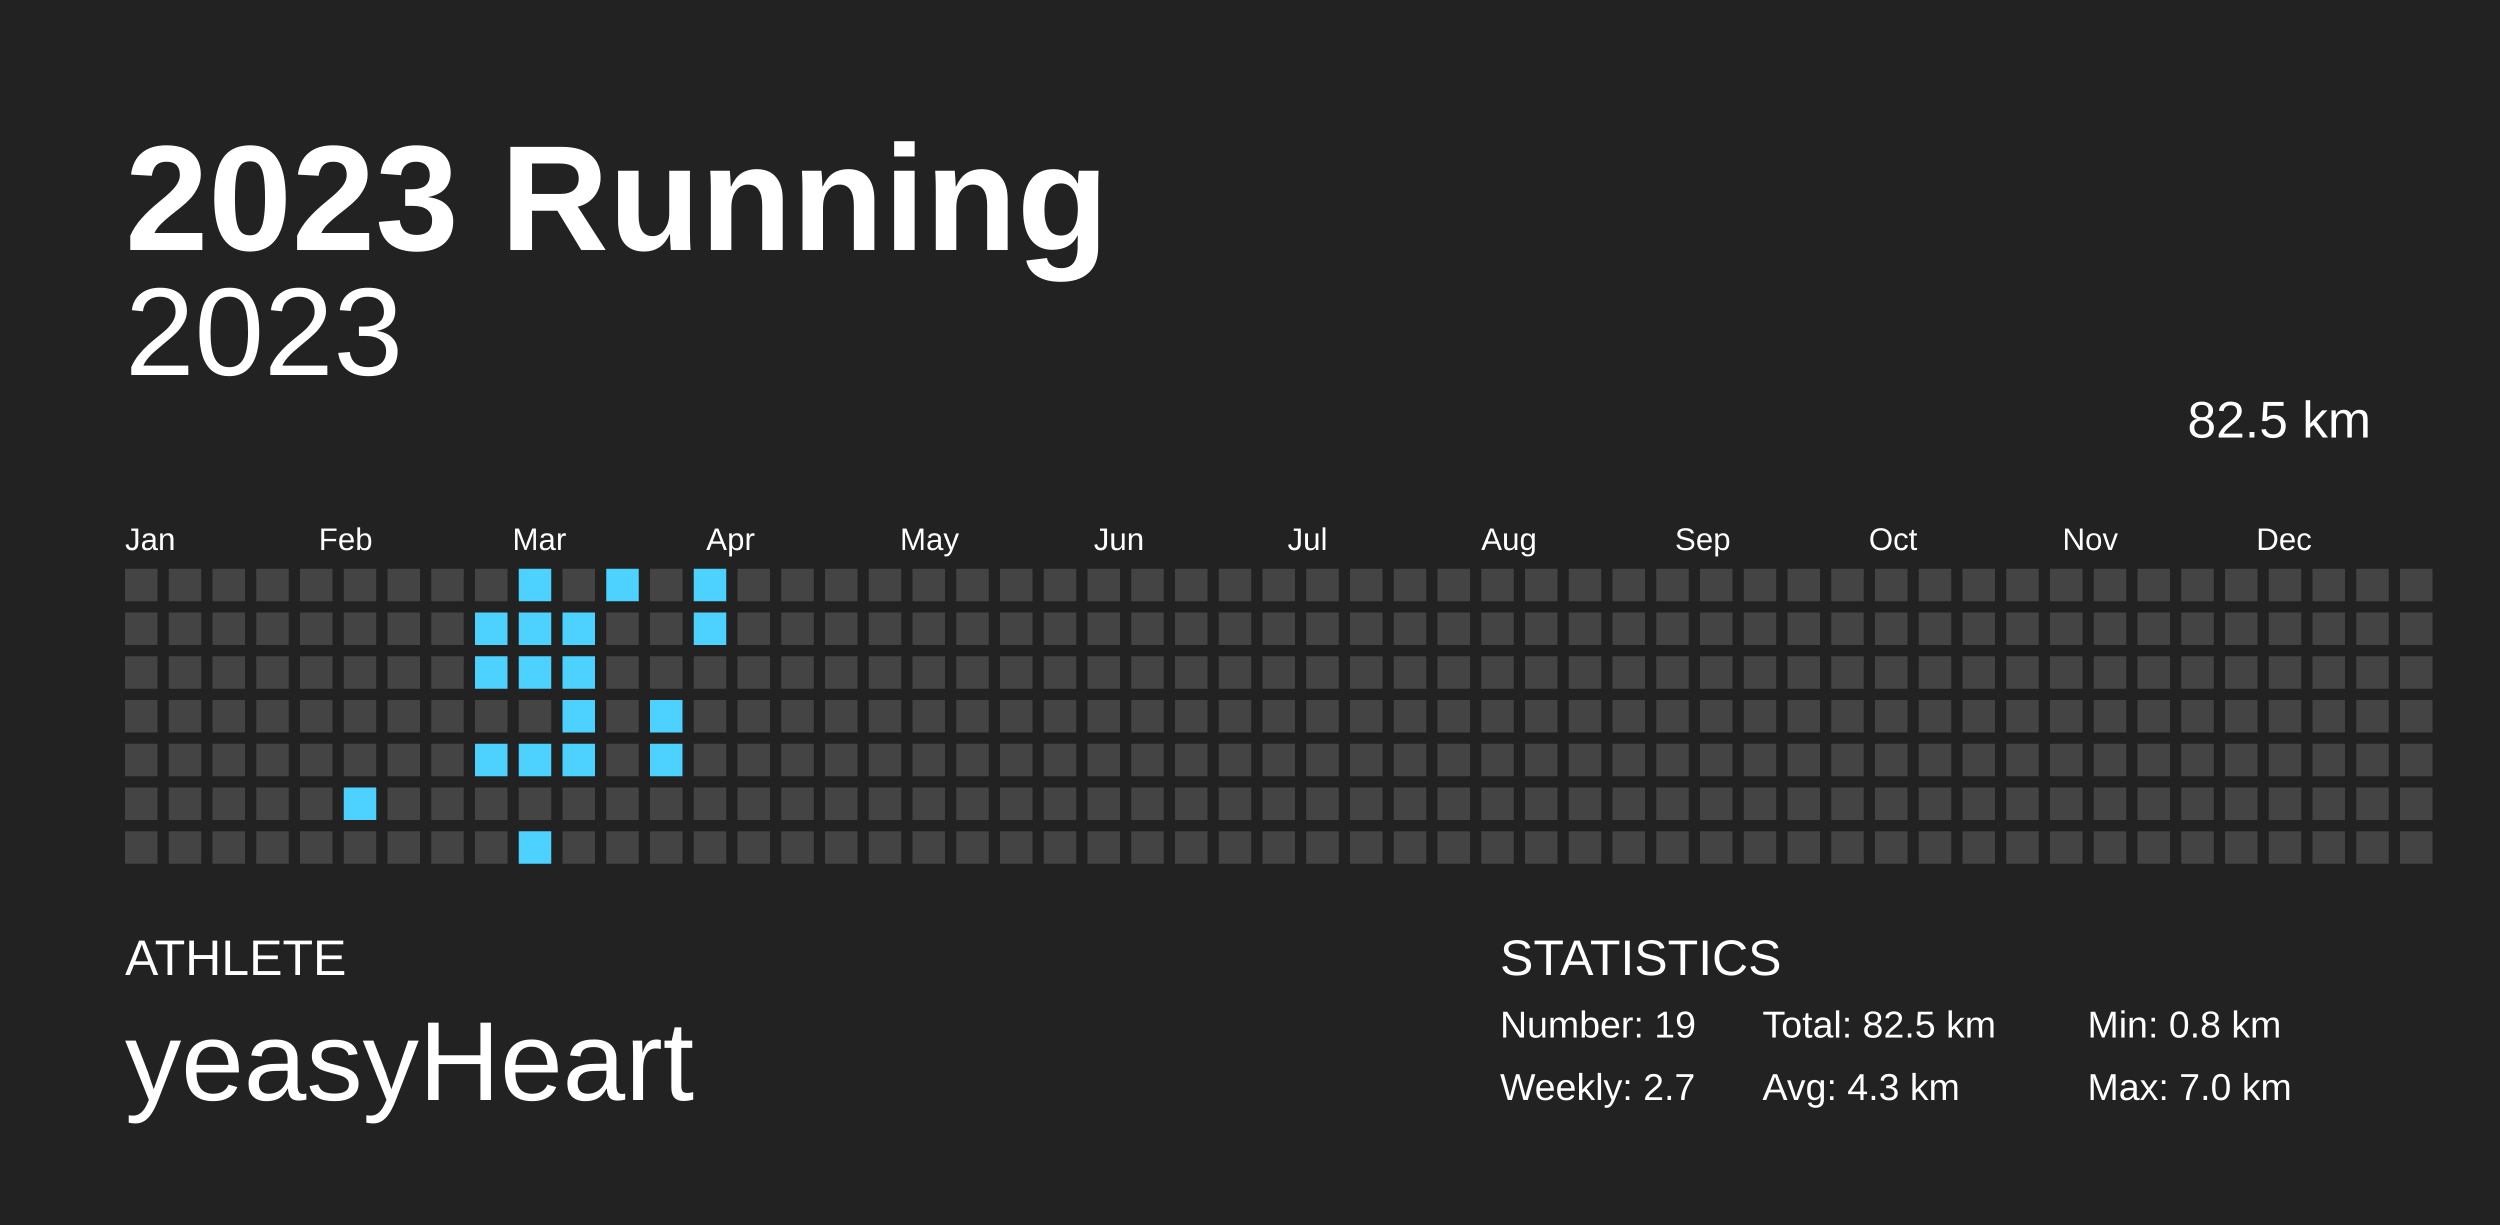
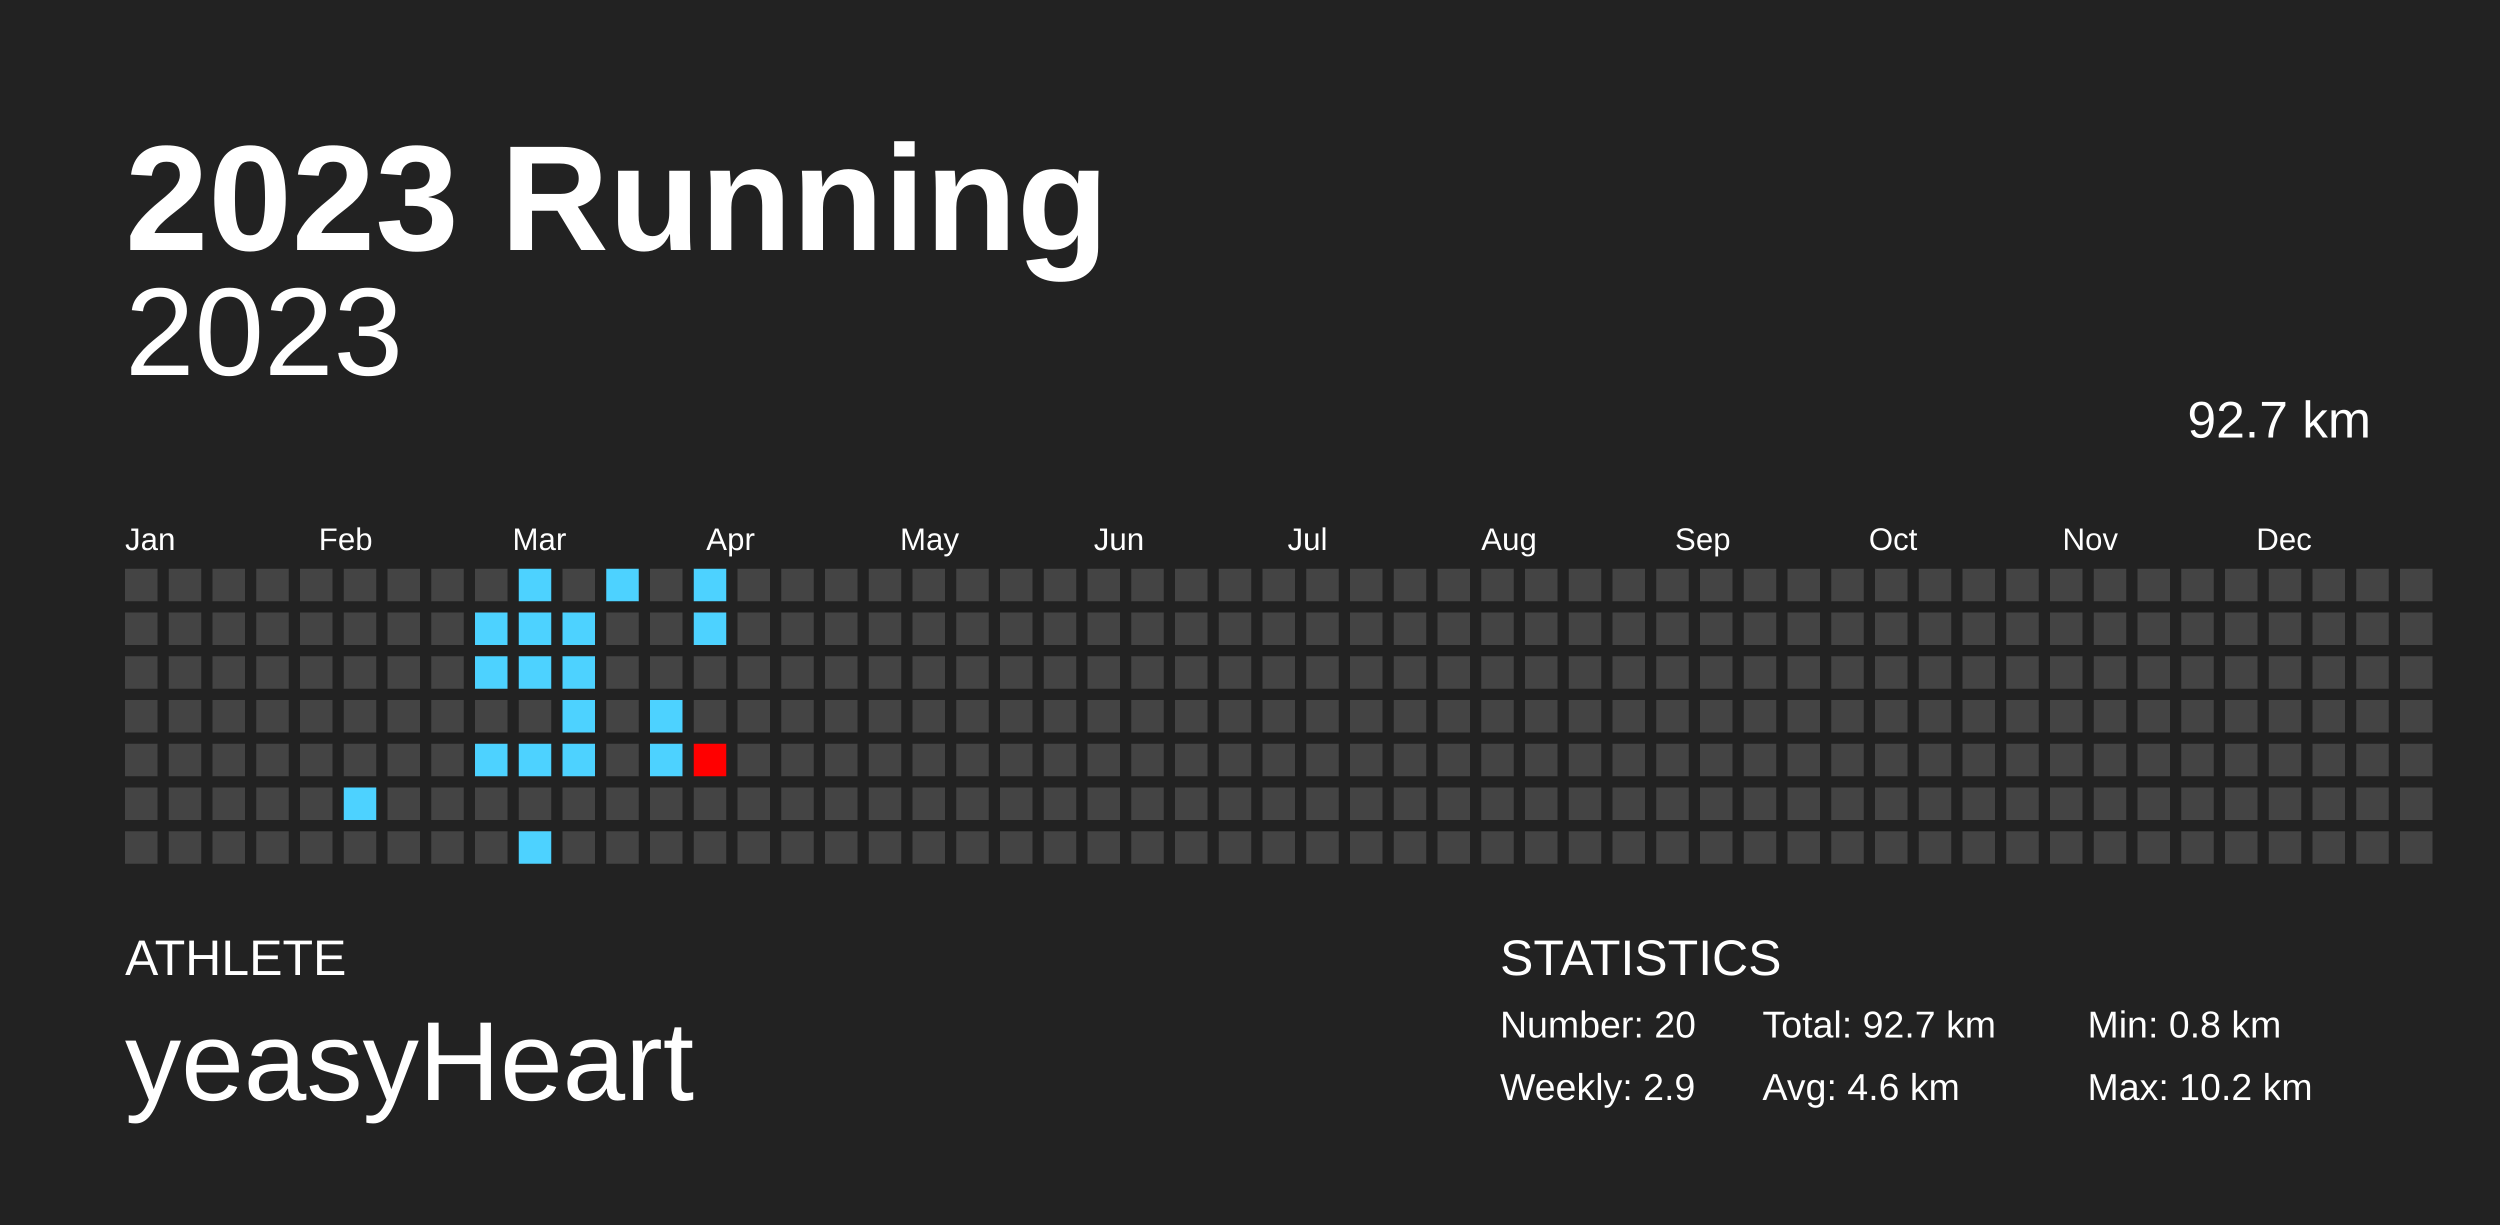
<svg xmlns="http://www.w3.org/2000/svg" baseProfile="full" height="98mm" version="1.1" viewBox="0,0,200,98" width="200mm">
  <defs />
  <rect fill="#222222" height="98" width="200" x="0" y="0" />
  <text fill="#FFFFFF" style="font-size:12px; font-family:Arial; font-weight:bold;" x="10" y="20">2023 Running</text>
  <text fill="#FFFFFF" style="font-size:4px; font-family:Arial" x="10" y="78">ATHLETE</text>
  <text fill="#FFFFFF" style="font-size:9px; font-family:Arial" x="10" y="88">yeasyHeart</text>
  <text fill="#FFFFFF" style="font-size:4px; font-family:Arial" x="120" y="78">STATISTICS</text>
-   <text fill="#FFFFFF" style="font-size:3px; font-family:Arial" x="120" y="83">Number: 19</text>
-   <text fill="#FFFFFF" style="font-size:3px; font-family:Arial" x="120" y="88">Weekly: 2.7</text>
-   <text fill="#FFFFFF" style="font-size:3px; font-family:Arial" x="141" y="83">Total: 82.5 km</text>
-   <text fill="#FFFFFF" style="font-size:3px; font-family:Arial" x="141" y="88">Avg: 4.3 km</text>
+   <text fill="#FFFFFF" style="font-size:3px; font-family:Arial" x="120" y="83">Number: 20</text>
+   <text fill="#FFFFFF" style="font-size:3px; font-family:Arial" x="120" y="88">Weekly: 2.9</text>
+   <text fill="#FFFFFF" style="font-size:3px; font-family:Arial" x="141" y="83">Total: 92.7 km</text>
+   <text fill="#FFFFFF" style="font-size:3px; font-family:Arial" x="141" y="88">Avg: 4.6 km</text>
  <text fill="#FFFFFF" style="font-size:3px; font-family:Arial" x="167" y="83">Min: 0.8 km</text>
-   <text fill="#FFFFFF" style="font-size:3px; font-family:Arial" x="167" y="88">Max: 7.0 km</text>
+   <text fill="#FFFFFF" style="font-size:3px; font-family:Arial" x="167" y="88">Max: 10.2 km</text>
  <text alignment-baseline="hanging" fill="#FFFFFF" style="font-size:10.0px; font-family:Arial;" x="10" y="30">2023</text>
-   <text alignment-baseline="hanging" fill="#FFFFFF" style="font-size:4.125px; font-family:Arial;" x="175" y="35">82.5 km</text>
+   <text alignment-baseline="hanging" fill="#FFFFFF" style="font-size:4.125px; font-family:Arial;" x="175" y="35">92.7 km</text>
  <text fill="#FFFFFF" style="font-size:2.5px; font-family:Arial" x="10.0" y="44">Jan</text>
  <text fill="#FFFFFF" style="font-size:2.5px; font-family:Arial" x="25.5" y="44">Feb</text>
  <text fill="#FFFFFF" style="font-size:2.5px; font-family:Arial" x="41.0" y="44">Mar</text>
  <text fill="#FFFFFF" style="font-size:2.5px; font-family:Arial" x="56.5" y="44">Apr</text>
  <text fill="#FFFFFF" style="font-size:2.5px; font-family:Arial" x="72.0" y="44">May</text>
  <text fill="#FFFFFF" style="font-size:2.5px; font-family:Arial" x="87.5" y="44">Jun</text>
  <text fill="#FFFFFF" style="font-size:2.5px; font-family:Arial" x="103.0" y="44">Jul</text>
  <text fill="#FFFFFF" style="font-size:2.5px; font-family:Arial" x="118.5" y="44">Aug</text>
  <text fill="#FFFFFF" style="font-size:2.5px; font-family:Arial" x="134.0" y="44">Sep</text>
  <text fill="#FFFFFF" style="font-size:2.5px; font-family:Arial" x="149.5" y="44">Oct</text>
  <text fill="#FFFFFF" style="font-size:2.5px; font-family:Arial" x="165.0" y="44">Nov</text>
  <text fill="#FFFFFF" style="font-size:2.5px; font-family:Arial" x="180.5" y="44">Dec</text>
  <rect fill="#444444" height="2.6" width="2.6" x="10.0" y="45.5" />
  <rect fill="#444444" height="2.6" width="2.6" x="10.0" y="49.0" />
  <rect fill="#444444" height="2.6" width="2.6" x="10.0" y="52.5" />
  <rect fill="#444444" height="2.6" width="2.6" x="10.0" y="56.0" />
  <rect fill="#444444" height="2.6" width="2.6" x="10.0" y="59.5" />
  <rect fill="#444444" height="2.6" width="2.6" x="10.0" y="63.0" />
  <rect fill="#444444" height="2.6" width="2.6" x="10.0" y="66.5" />
  <rect fill="#444444" height="2.6" width="2.6" x="13.5" y="45.5" />
  <rect fill="#444444" height="2.6" width="2.6" x="13.5" y="49.0" />
  <rect fill="#444444" height="2.6" width="2.6" x="13.5" y="52.5" />
  <rect fill="#444444" height="2.6" width="2.6" x="13.5" y="56.0" />
  <rect fill="#444444" height="2.6" width="2.6" x="13.5" y="59.5" />
  <rect fill="#444444" height="2.6" width="2.6" x="13.5" y="63.0" />
  <rect fill="#444444" height="2.6" width="2.6" x="13.5" y="66.5" />
  <rect fill="#444444" height="2.6" width="2.6" x="17.0" y="45.5" />
  <rect fill="#444444" height="2.6" width="2.6" x="17.0" y="49.0" />
  <rect fill="#444444" height="2.6" width="2.6" x="17.0" y="52.5" />
  <rect fill="#444444" height="2.6" width="2.6" x="17.0" y="56.0" />
  <rect fill="#444444" height="2.6" width="2.6" x="17.0" y="59.5" />
  <rect fill="#444444" height="2.6" width="2.6" x="17.0" y="63.0" />
  <rect fill="#444444" height="2.6" width="2.6" x="17.0" y="66.5" />
  <rect fill="#444444" height="2.6" width="2.6" x="20.5" y="45.5" />
  <rect fill="#444444" height="2.6" width="2.6" x="20.5" y="49.0" />
  <rect fill="#444444" height="2.6" width="2.6" x="20.5" y="52.5" />
  <rect fill="#444444" height="2.6" width="2.6" x="20.5" y="56.0" />
  <rect fill="#444444" height="2.6" width="2.6" x="20.5" y="59.5" />
  <rect fill="#444444" height="2.6" width="2.6" x="20.5" y="63.0" />
  <rect fill="#444444" height="2.6" width="2.6" x="20.5" y="66.5" />
  <rect fill="#444444" height="2.6" width="2.6" x="24.0" y="45.5" />
  <rect fill="#444444" height="2.6" width="2.6" x="24.0" y="49.0" />
  <rect fill="#444444" height="2.6" width="2.6" x="24.0" y="52.5" />
  <rect fill="#444444" height="2.6" width="2.6" x="24.0" y="56.0" />
  <rect fill="#444444" height="2.6" width="2.6" x="24.0" y="59.5" />
  <rect fill="#444444" height="2.6" width="2.6" x="24.0" y="63.0" />
  <rect fill="#444444" height="2.6" width="2.6" x="24.0" y="66.5" />
  <rect fill="#444444" height="2.6" width="2.6" x="27.5" y="45.5" />
  <rect fill="#444444" height="2.6" width="2.6" x="27.5" y="49.0" />
  <rect fill="#444444" height="2.6" width="2.6" x="27.5" y="52.5" />
  <rect fill="#444444" height="2.6" width="2.6" x="27.5" y="56.0" />
  <rect fill="#444444" height="2.6" width="2.6" x="27.5" y="59.5" />
  <rect fill="#4dd2ff" height="2.6" width="2.6" x="27.5" y="63.0" />
  <rect fill="#444444" height="2.6" width="2.6" x="27.5" y="66.5" />
  <rect fill="#444444" height="2.6" width="2.6" x="31.0" y="45.5" />
  <rect fill="#444444" height="2.6" width="2.6" x="31.0" y="49.0" />
  <rect fill="#444444" height="2.6" width="2.6" x="31.0" y="52.5" />
  <rect fill="#444444" height="2.6" width="2.6" x="31.0" y="56.0" />
  <rect fill="#444444" height="2.6" width="2.6" x="31.0" y="59.5" />
  <rect fill="#444444" height="2.6" width="2.6" x="31.0" y="63.0" />
  <rect fill="#444444" height="2.6" width="2.6" x="31.0" y="66.5" />
  <rect fill="#444444" height="2.6" width="2.6" x="34.5" y="45.5" />
  <rect fill="#444444" height="2.6" width="2.6" x="34.5" y="49.0" />
  <rect fill="#444444" height="2.6" width="2.6" x="34.5" y="52.5" />
  <rect fill="#444444" height="2.6" width="2.6" x="34.5" y="56.0" />
  <rect fill="#444444" height="2.6" width="2.6" x="34.5" y="59.5" />
  <rect fill="#444444" height="2.6" width="2.6" x="34.5" y="63.0" />
  <rect fill="#444444" height="2.6" width="2.6" x="34.5" y="66.5" />
  <rect fill="#444444" height="2.6" width="2.6" x="38.0" y="45.5" />
  <rect fill="#4dd2ff" height="2.6" width="2.6" x="38.0" y="49.0" />
  <rect fill="#4dd2ff" height="2.6" width="2.6" x="38.0" y="52.5" />
  <rect fill="#444444" height="2.6" width="2.6" x="38.0" y="56.0" />
  <rect fill="#4dd2ff" height="2.6" width="2.6" x="38.0" y="59.5" />
  <rect fill="#444444" height="2.6" width="2.6" x="38.0" y="63.0" />
  <rect fill="#444444" height="2.6" width="2.6" x="38.0" y="66.5" />
  <rect fill="#4dd2ff" height="2.6" width="2.6" x="41.5" y="45.5" />
  <rect fill="#4dd2ff" height="2.6" width="2.6" x="41.5" y="49.0" />
  <rect fill="#4dd2ff" height="2.6" width="2.6" x="41.5" y="52.5" />
  <rect fill="#444444" height="2.6" width="2.6" x="41.5" y="56.0" />
  <rect fill="#4dd2ff" height="2.6" width="2.6" x="41.5" y="59.5" />
  <rect fill="#444444" height="2.6" width="2.6" x="41.5" y="63.0" />
  <rect fill="#4dd2ff" height="2.6" width="2.6" x="41.5" y="66.5" />
  <rect fill="#444444" height="2.6" width="2.6" x="45.0" y="45.5" />
  <rect fill="#4dd2ff" height="2.6" width="2.6" x="45.0" y="49.0" />
  <rect fill="#4dd2ff" height="2.6" width="2.6" x="45.0" y="52.5" />
  <rect fill="#4dd2ff" height="2.6" width="2.6" x="45.0" y="56.0" />
  <rect fill="#4dd2ff" height="2.6" width="2.6" x="45.0" y="59.5" />
  <rect fill="#444444" height="2.6" width="2.6" x="45.0" y="63.0" />
  <rect fill="#444444" height="2.6" width="2.6" x="45.0" y="66.5" />
  <rect fill="#4dd2ff" height="2.6" width="2.6" x="48.5" y="45.5" />
  <rect fill="#444444" height="2.6" width="2.6" x="48.5" y="49.0" />
  <rect fill="#444444" height="2.6" width="2.6" x="48.5" y="52.5" />
  <rect fill="#444444" height="2.6" width="2.6" x="48.5" y="56.0" />
  <rect fill="#444444" height="2.6" width="2.6" x="48.5" y="59.5" />
  <rect fill="#444444" height="2.6" width="2.6" x="48.5" y="63.0" />
  <rect fill="#444444" height="2.6" width="2.6" x="48.5" y="66.5" />
  <rect fill="#444444" height="2.6" width="2.6" x="52.0" y="45.5" />
  <rect fill="#444444" height="2.6" width="2.6" x="52.0" y="49.0" />
  <rect fill="#444444" height="2.6" width="2.6" x="52.0" y="52.5" />
  <rect fill="#4dd2ff" height="2.6" width="2.6" x="52.0" y="56.0" />
  <rect fill="#4dd2ff" height="2.6" width="2.6" x="52.0" y="59.5" />
  <rect fill="#444444" height="2.6" width="2.6" x="52.0" y="63.0" />
  <rect fill="#444444" height="2.6" width="2.6" x="52.0" y="66.5" />
  <rect fill="#4dd2ff" height="2.6" width="2.6" x="55.5" y="45.5" />
  <rect fill="#4dd2ff" height="2.6" width="2.6" x="55.5" y="49.0" />
  <rect fill="#444444" height="2.6" width="2.6" x="55.5" y="52.5" />
  <rect fill="#444444" height="2.6" width="2.6" x="55.5" y="56.0" />
-   <rect fill="#444444" height="2.6" width="2.6" x="55.5" y="59.5" />
+   <rect fill="#ff0000" height="2.6" width="2.6" x="55.5" y="59.5" />
  <rect fill="#444444" height="2.6" width="2.6" x="55.5" y="63.0" />
  <rect fill="#444444" height="2.6" width="2.6" x="55.5" y="66.5" />
  <rect fill="#444444" height="2.6" width="2.6" x="59.0" y="45.5" />
  <rect fill="#444444" height="2.6" width="2.6" x="59.0" y="49.0" />
  <rect fill="#444444" height="2.6" width="2.6" x="59.0" y="52.5" />
  <rect fill="#444444" height="2.6" width="2.6" x="59.0" y="56.0" />
  <rect fill="#444444" height="2.6" width="2.6" x="59.0" y="59.5" />
  <rect fill="#444444" height="2.6" width="2.6" x="59.0" y="63.0" />
  <rect fill="#444444" height="2.6" width="2.6" x="59.0" y="66.5" />
  <rect fill="#444444" height="2.6" width="2.6" x="62.5" y="45.5" />
  <rect fill="#444444" height="2.6" width="2.6" x="62.5" y="49.0" />
  <rect fill="#444444" height="2.6" width="2.6" x="62.5" y="52.5" />
  <rect fill="#444444" height="2.6" width="2.6" x="62.5" y="56.0" />
  <rect fill="#444444" height="2.6" width="2.6" x="62.5" y="59.5" />
  <rect fill="#444444" height="2.6" width="2.6" x="62.5" y="63.0" />
  <rect fill="#444444" height="2.6" width="2.6" x="62.5" y="66.5" />
  <rect fill="#444444" height="2.6" width="2.6" x="66.0" y="45.5" />
  <rect fill="#444444" height="2.6" width="2.6" x="66.0" y="49.0" />
  <rect fill="#444444" height="2.6" width="2.6" x="66.0" y="52.5" />
  <rect fill="#444444" height="2.6" width="2.6" x="66.0" y="56.0" />
  <rect fill="#444444" height="2.6" width="2.6" x="66.0" y="59.5" />
  <rect fill="#444444" height="2.6" width="2.6" x="66.0" y="63.0" />
  <rect fill="#444444" height="2.6" width="2.6" x="66.0" y="66.5" />
  <rect fill="#444444" height="2.6" width="2.6" x="69.5" y="45.5" />
  <rect fill="#444444" height="2.6" width="2.6" x="69.5" y="49.0" />
  <rect fill="#444444" height="2.6" width="2.6" x="69.5" y="52.5" />
  <rect fill="#444444" height="2.6" width="2.6" x="69.5" y="56.0" />
  <rect fill="#444444" height="2.6" width="2.6" x="69.5" y="59.5" />
  <rect fill="#444444" height="2.6" width="2.6" x="69.5" y="63.0" />
  <rect fill="#444444" height="2.6" width="2.6" x="69.5" y="66.5" />
  <rect fill="#444444" height="2.6" width="2.6" x="73.0" y="45.5" />
  <rect fill="#444444" height="2.6" width="2.6" x="73.0" y="49.0" />
  <rect fill="#444444" height="2.6" width="2.6" x="73.0" y="52.5" />
  <rect fill="#444444" height="2.6" width="2.6" x="73.0" y="56.0" />
  <rect fill="#444444" height="2.6" width="2.6" x="73.0" y="59.5" />
  <rect fill="#444444" height="2.6" width="2.6" x="73.0" y="63.0" />
  <rect fill="#444444" height="2.6" width="2.6" x="73.0" y="66.5" />
  <rect fill="#444444" height="2.6" width="2.6" x="76.5" y="45.5" />
  <rect fill="#444444" height="2.6" width="2.6" x="76.5" y="49.0" />
  <rect fill="#444444" height="2.6" width="2.6" x="76.5" y="52.5" />
  <rect fill="#444444" height="2.6" width="2.6" x="76.5" y="56.0" />
  <rect fill="#444444" height="2.6" width="2.6" x="76.5" y="59.5" />
  <rect fill="#444444" height="2.6" width="2.6" x="76.5" y="63.0" />
  <rect fill="#444444" height="2.6" width="2.6" x="76.5" y="66.5" />
  <rect fill="#444444" height="2.6" width="2.6" x="80.0" y="45.5" />
  <rect fill="#444444" height="2.6" width="2.6" x="80.0" y="49.0" />
  <rect fill="#444444" height="2.6" width="2.6" x="80.0" y="52.5" />
  <rect fill="#444444" height="2.6" width="2.6" x="80.0" y="56.0" />
  <rect fill="#444444" height="2.6" width="2.6" x="80.0" y="59.5" />
  <rect fill="#444444" height="2.6" width="2.6" x="80.0" y="63.0" />
  <rect fill="#444444" height="2.6" width="2.6" x="80.0" y="66.5" />
  <rect fill="#444444" height="2.6" width="2.6" x="83.5" y="45.5" />
  <rect fill="#444444" height="2.6" width="2.6" x="83.5" y="49.0" />
  <rect fill="#444444" height="2.6" width="2.6" x="83.5" y="52.5" />
  <rect fill="#444444" height="2.6" width="2.6" x="83.5" y="56.0" />
  <rect fill="#444444" height="2.6" width="2.6" x="83.5" y="59.5" />
  <rect fill="#444444" height="2.6" width="2.6" x="83.5" y="63.0" />
  <rect fill="#444444" height="2.6" width="2.6" x="83.5" y="66.5" />
  <rect fill="#444444" height="2.6" width="2.6" x="87.0" y="45.5" />
  <rect fill="#444444" height="2.6" width="2.6" x="87.0" y="49.0" />
  <rect fill="#444444" height="2.6" width="2.6" x="87.0" y="52.5" />
  <rect fill="#444444" height="2.6" width="2.6" x="87.0" y="56.0" />
  <rect fill="#444444" height="2.6" width="2.6" x="87.0" y="59.5" />
  <rect fill="#444444" height="2.6" width="2.6" x="87.0" y="63.0" />
  <rect fill="#444444" height="2.6" width="2.6" x="87.0" y="66.5" />
  <rect fill="#444444" height="2.6" width="2.6" x="90.5" y="45.5" />
  <rect fill="#444444" height="2.6" width="2.6" x="90.5" y="49.0" />
  <rect fill="#444444" height="2.6" width="2.6" x="90.5" y="52.5" />
  <rect fill="#444444" height="2.6" width="2.6" x="90.5" y="56.0" />
  <rect fill="#444444" height="2.6" width="2.6" x="90.5" y="59.5" />
  <rect fill="#444444" height="2.6" width="2.6" x="90.5" y="63.0" />
  <rect fill="#444444" height="2.6" width="2.6" x="90.5" y="66.5" />
  <rect fill="#444444" height="2.6" width="2.6" x="94.0" y="45.5" />
  <rect fill="#444444" height="2.6" width="2.6" x="94.0" y="49.0" />
  <rect fill="#444444" height="2.6" width="2.6" x="94.0" y="52.5" />
  <rect fill="#444444" height="2.6" width="2.6" x="94.0" y="56.0" />
  <rect fill="#444444" height="2.6" width="2.6" x="94.0" y="59.5" />
  <rect fill="#444444" height="2.6" width="2.6" x="94.0" y="63.0" />
  <rect fill="#444444" height="2.6" width="2.6" x="94.0" y="66.5" />
  <rect fill="#444444" height="2.6" width="2.6" x="97.5" y="45.5" />
  <rect fill="#444444" height="2.6" width="2.6" x="97.5" y="49.0" />
  <rect fill="#444444" height="2.6" width="2.6" x="97.5" y="52.5" />
  <rect fill="#444444" height="2.6" width="2.6" x="97.5" y="56.0" />
  <rect fill="#444444" height="2.6" width="2.6" x="97.5" y="59.5" />
  <rect fill="#444444" height="2.6" width="2.6" x="97.5" y="63.0" />
  <rect fill="#444444" height="2.6" width="2.6" x="97.5" y="66.5" />
  <rect fill="#444444" height="2.6" width="2.6" x="101.0" y="45.5" />
  <rect fill="#444444" height="2.6" width="2.6" x="101.0" y="49.0" />
  <rect fill="#444444" height="2.6" width="2.6" x="101.0" y="52.5" />
  <rect fill="#444444" height="2.6" width="2.6" x="101.0" y="56.0" />
  <rect fill="#444444" height="2.6" width="2.6" x="101.0" y="59.5" />
  <rect fill="#444444" height="2.6" width="2.6" x="101.0" y="63.0" />
  <rect fill="#444444" height="2.6" width="2.6" x="101.0" y="66.5" />
  <rect fill="#444444" height="2.6" width="2.6" x="104.5" y="45.5" />
  <rect fill="#444444" height="2.6" width="2.6" x="104.5" y="49.0" />
  <rect fill="#444444" height="2.6" width="2.6" x="104.5" y="52.5" />
  <rect fill="#444444" height="2.6" width="2.6" x="104.5" y="56.0" />
  <rect fill="#444444" height="2.6" width="2.6" x="104.5" y="59.5" />
  <rect fill="#444444" height="2.6" width="2.6" x="104.5" y="63.0" />
  <rect fill="#444444" height="2.6" width="2.6" x="104.5" y="66.5" />
  <rect fill="#444444" height="2.6" width="2.6" x="108.0" y="45.5" />
  <rect fill="#444444" height="2.6" width="2.6" x="108.0" y="49.0" />
  <rect fill="#444444" height="2.6" width="2.6" x="108.0" y="52.5" />
  <rect fill="#444444" height="2.6" width="2.6" x="108.0" y="56.0" />
  <rect fill="#444444" height="2.6" width="2.6" x="108.0" y="59.5" />
  <rect fill="#444444" height="2.6" width="2.6" x="108.0" y="63.0" />
  <rect fill="#444444" height="2.6" width="2.6" x="108.0" y="66.5" />
  <rect fill="#444444" height="2.6" width="2.6" x="111.5" y="45.5" />
  <rect fill="#444444" height="2.6" width="2.6" x="111.5" y="49.0" />
  <rect fill="#444444" height="2.6" width="2.6" x="111.5" y="52.5" />
  <rect fill="#444444" height="2.6" width="2.6" x="111.5" y="56.0" />
  <rect fill="#444444" height="2.6" width="2.6" x="111.5" y="59.5" />
  <rect fill="#444444" height="2.6" width="2.6" x="111.5" y="63.0" />
  <rect fill="#444444" height="2.6" width="2.6" x="111.5" y="66.5" />
  <rect fill="#444444" height="2.6" width="2.6" x="115.0" y="45.5" />
  <rect fill="#444444" height="2.6" width="2.6" x="115.0" y="49.0" />
  <rect fill="#444444" height="2.6" width="2.6" x="115.0" y="52.5" />
  <rect fill="#444444" height="2.6" width="2.6" x="115.0" y="56.0" />
  <rect fill="#444444" height="2.6" width="2.6" x="115.0" y="59.5" />
  <rect fill="#444444" height="2.6" width="2.6" x="115.0" y="63.0" />
  <rect fill="#444444" height="2.6" width="2.6" x="115.0" y="66.5" />
  <rect fill="#444444" height="2.6" width="2.6" x="118.5" y="45.5" />
  <rect fill="#444444" height="2.6" width="2.6" x="118.5" y="49.0" />
  <rect fill="#444444" height="2.6" width="2.6" x="118.5" y="52.5" />
  <rect fill="#444444" height="2.6" width="2.6" x="118.5" y="56.0" />
  <rect fill="#444444" height="2.6" width="2.6" x="118.5" y="59.5" />
  <rect fill="#444444" height="2.6" width="2.6" x="118.5" y="63.0" />
  <rect fill="#444444" height="2.6" width="2.6" x="118.5" y="66.5" />
  <rect fill="#444444" height="2.6" width="2.6" x="122.0" y="45.5" />
  <rect fill="#444444" height="2.6" width="2.6" x="122.0" y="49.0" />
  <rect fill="#444444" height="2.6" width="2.6" x="122.0" y="52.5" />
  <rect fill="#444444" height="2.6" width="2.6" x="122.0" y="56.0" />
  <rect fill="#444444" height="2.6" width="2.6" x="122.0" y="59.5" />
  <rect fill="#444444" height="2.6" width="2.6" x="122.0" y="63.0" />
  <rect fill="#444444" height="2.6" width="2.6" x="122.0" y="66.5" />
  <rect fill="#444444" height="2.6" width="2.6" x="125.5" y="45.5" />
  <rect fill="#444444" height="2.6" width="2.6" x="125.5" y="49.0" />
  <rect fill="#444444" height="2.6" width="2.6" x="125.5" y="52.5" />
  <rect fill="#444444" height="2.6" width="2.6" x="125.5" y="56.0" />
  <rect fill="#444444" height="2.6" width="2.6" x="125.5" y="59.5" />
  <rect fill="#444444" height="2.6" width="2.6" x="125.5" y="63.0" />
  <rect fill="#444444" height="2.6" width="2.6" x="125.5" y="66.5" />
  <rect fill="#444444" height="2.6" width="2.6" x="129.0" y="45.5" />
  <rect fill="#444444" height="2.6" width="2.6" x="129.0" y="49.0" />
  <rect fill="#444444" height="2.6" width="2.6" x="129.0" y="52.5" />
  <rect fill="#444444" height="2.6" width="2.6" x="129.0" y="56.0" />
  <rect fill="#444444" height="2.6" width="2.6" x="129.0" y="59.5" />
  <rect fill="#444444" height="2.6" width="2.6" x="129.0" y="63.0" />
  <rect fill="#444444" height="2.6" width="2.6" x="129.0" y="66.5" />
  <rect fill="#444444" height="2.6" width="2.6" x="132.5" y="45.5" />
  <rect fill="#444444" height="2.6" width="2.6" x="132.5" y="49.0" />
  <rect fill="#444444" height="2.6" width="2.6" x="132.5" y="52.5" />
  <rect fill="#444444" height="2.6" width="2.6" x="132.5" y="56.0" />
  <rect fill="#444444" height="2.6" width="2.6" x="132.5" y="59.5" />
  <rect fill="#444444" height="2.6" width="2.6" x="132.5" y="63.0" />
  <rect fill="#444444" height="2.6" width="2.6" x="132.5" y="66.5" />
  <rect fill="#444444" height="2.6" width="2.6" x="136.0" y="45.5" />
  <rect fill="#444444" height="2.6" width="2.6" x="136.0" y="49.0" />
  <rect fill="#444444" height="2.6" width="2.6" x="136.0" y="52.5" />
  <rect fill="#444444" height="2.6" width="2.6" x="136.0" y="56.0" />
  <rect fill="#444444" height="2.6" width="2.6" x="136.0" y="59.5" />
  <rect fill="#444444" height="2.6" width="2.6" x="136.0" y="63.0" />
  <rect fill="#444444" height="2.6" width="2.6" x="136.0" y="66.5" />
  <rect fill="#444444" height="2.6" width="2.6" x="139.5" y="45.5" />
  <rect fill="#444444" height="2.6" width="2.6" x="139.5" y="49.0" />
  <rect fill="#444444" height="2.6" width="2.6" x="139.5" y="52.5" />
  <rect fill="#444444" height="2.6" width="2.6" x="139.5" y="56.0" />
  <rect fill="#444444" height="2.6" width="2.6" x="139.5" y="59.5" />
  <rect fill="#444444" height="2.6" width="2.6" x="139.5" y="63.0" />
  <rect fill="#444444" height="2.6" width="2.6" x="139.5" y="66.5" />
  <rect fill="#444444" height="2.6" width="2.6" x="143.0" y="45.5" />
  <rect fill="#444444" height="2.6" width="2.6" x="143.0" y="49.0" />
  <rect fill="#444444" height="2.6" width="2.6" x="143.0" y="52.5" />
  <rect fill="#444444" height="2.6" width="2.6" x="143.0" y="56.0" />
  <rect fill="#444444" height="2.6" width="2.6" x="143.0" y="59.5" />
  <rect fill="#444444" height="2.6" width="2.6" x="143.0" y="63.0" />
  <rect fill="#444444" height="2.6" width="2.6" x="143.0" y="66.5" />
  <rect fill="#444444" height="2.6" width="2.6" x="146.5" y="45.5" />
  <rect fill="#444444" height="2.6" width="2.6" x="146.5" y="49.0" />
  <rect fill="#444444" height="2.6" width="2.6" x="146.5" y="52.5" />
  <rect fill="#444444" height="2.6" width="2.6" x="146.5" y="56.0" />
  <rect fill="#444444" height="2.6" width="2.6" x="146.5" y="59.5" />
  <rect fill="#444444" height="2.6" width="2.6" x="146.5" y="63.0" />
  <rect fill="#444444" height="2.6" width="2.6" x="146.5" y="66.5" />
  <rect fill="#444444" height="2.6" width="2.6" x="150.0" y="45.5" />
  <rect fill="#444444" height="2.6" width="2.6" x="150.0" y="49.0" />
  <rect fill="#444444" height="2.6" width="2.6" x="150.0" y="52.5" />
  <rect fill="#444444" height="2.6" width="2.6" x="150.0" y="56.0" />
  <rect fill="#444444" height="2.6" width="2.6" x="150.0" y="59.5" />
  <rect fill="#444444" height="2.6" width="2.6" x="150.0" y="63.0" />
  <rect fill="#444444" height="2.6" width="2.6" x="150.0" y="66.5" />
  <rect fill="#444444" height="2.6" width="2.6" x="153.5" y="45.5" />
  <rect fill="#444444" height="2.6" width="2.6" x="153.5" y="49.0" />
  <rect fill="#444444" height="2.6" width="2.6" x="153.5" y="52.5" />
  <rect fill="#444444" height="2.6" width="2.6" x="153.5" y="56.0" />
  <rect fill="#444444" height="2.6" width="2.6" x="153.5" y="59.5" />
  <rect fill="#444444" height="2.6" width="2.6" x="153.5" y="63.0" />
  <rect fill="#444444" height="2.6" width="2.6" x="153.5" y="66.5" />
  <rect fill="#444444" height="2.6" width="2.6" x="157.0" y="45.5" />
  <rect fill="#444444" height="2.6" width="2.6" x="157.0" y="49.0" />
  <rect fill="#444444" height="2.6" width="2.6" x="157.0" y="52.5" />
  <rect fill="#444444" height="2.6" width="2.6" x="157.0" y="56.0" />
  <rect fill="#444444" height="2.6" width="2.6" x="157.0" y="59.5" />
  <rect fill="#444444" height="2.6" width="2.6" x="157.0" y="63.0" />
  <rect fill="#444444" height="2.6" width="2.6" x="157.0" y="66.5" />
  <rect fill="#444444" height="2.6" width="2.6" x="160.5" y="45.5" />
  <rect fill="#444444" height="2.6" width="2.6" x="160.5" y="49.0" />
  <rect fill="#444444" height="2.6" width="2.6" x="160.5" y="52.5" />
  <rect fill="#444444" height="2.6" width="2.6" x="160.5" y="56.0" />
  <rect fill="#444444" height="2.6" width="2.6" x="160.5" y="59.5" />
  <rect fill="#444444" height="2.6" width="2.6" x="160.5" y="63.0" />
  <rect fill="#444444" height="2.6" width="2.6" x="160.5" y="66.5" />
  <rect fill="#444444" height="2.6" width="2.6" x="164.0" y="45.5" />
  <rect fill="#444444" height="2.6" width="2.6" x="164.0" y="49.0" />
  <rect fill="#444444" height="2.6" width="2.6" x="164.0" y="52.5" />
  <rect fill="#444444" height="2.6" width="2.6" x="164.0" y="56.0" />
  <rect fill="#444444" height="2.6" width="2.6" x="164.0" y="59.5" />
  <rect fill="#444444" height="2.6" width="2.6" x="164.0" y="63.0" />
  <rect fill="#444444" height="2.6" width="2.6" x="164.0" y="66.5" />
  <rect fill="#444444" height="2.6" width="2.6" x="167.5" y="45.5" />
  <rect fill="#444444" height="2.6" width="2.6" x="167.5" y="49.0" />
  <rect fill="#444444" height="2.6" width="2.6" x="167.5" y="52.5" />
  <rect fill="#444444" height="2.6" width="2.6" x="167.5" y="56.0" />
  <rect fill="#444444" height="2.6" width="2.6" x="167.5" y="59.5" />
  <rect fill="#444444" height="2.6" width="2.6" x="167.5" y="63.0" />
  <rect fill="#444444" height="2.6" width="2.6" x="167.5" y="66.5" />
  <rect fill="#444444" height="2.6" width="2.6" x="171.0" y="45.5" />
  <rect fill="#444444" height="2.6" width="2.6" x="171.0" y="49.0" />
  <rect fill="#444444" height="2.6" width="2.6" x="171.0" y="52.5" />
  <rect fill="#444444" height="2.6" width="2.6" x="171.0" y="56.0" />
  <rect fill="#444444" height="2.6" width="2.6" x="171.0" y="59.5" />
  <rect fill="#444444" height="2.6" width="2.6" x="171.0" y="63.0" />
  <rect fill="#444444" height="2.6" width="2.6" x="171.0" y="66.5" />
  <rect fill="#444444" height="2.6" width="2.6" x="174.5" y="45.5" />
  <rect fill="#444444" height="2.6" width="2.6" x="174.5" y="49.0" />
  <rect fill="#444444" height="2.6" width="2.6" x="174.5" y="52.5" />
  <rect fill="#444444" height="2.6" width="2.6" x="174.5" y="56.0" />
  <rect fill="#444444" height="2.6" width="2.6" x="174.5" y="59.5" />
  <rect fill="#444444" height="2.6" width="2.6" x="174.5" y="63.0" />
  <rect fill="#444444" height="2.6" width="2.6" x="174.5" y="66.5" />
  <rect fill="#444444" height="2.6" width="2.6" x="178.0" y="45.5" />
  <rect fill="#444444" height="2.6" width="2.6" x="178.0" y="49.0" />
  <rect fill="#444444" height="2.6" width="2.6" x="178.0" y="52.5" />
  <rect fill="#444444" height="2.6" width="2.6" x="178.0" y="56.0" />
  <rect fill="#444444" height="2.6" width="2.6" x="178.0" y="59.5" />
  <rect fill="#444444" height="2.6" width="2.6" x="178.0" y="63.0" />
  <rect fill="#444444" height="2.6" width="2.6" x="178.0" y="66.5" />
  <rect fill="#444444" height="2.6" width="2.6" x="181.5" y="45.5" />
  <rect fill="#444444" height="2.6" width="2.6" x="181.5" y="49.0" />
  <rect fill="#444444" height="2.6" width="2.6" x="181.5" y="52.5" />
  <rect fill="#444444" height="2.6" width="2.6" x="181.5" y="56.0" />
  <rect fill="#444444" height="2.6" width="2.6" x="181.5" y="59.5" />
  <rect fill="#444444" height="2.6" width="2.6" x="181.5" y="63.0" />
  <rect fill="#444444" height="2.6" width="2.6" x="181.5" y="66.5" />
  <rect fill="#444444" height="2.6" width="2.6" x="185.0" y="45.5" />
  <rect fill="#444444" height="2.6" width="2.6" x="185.0" y="49.0" />
  <rect fill="#444444" height="2.6" width="2.6" x="185.0" y="52.5" />
  <rect fill="#444444" height="2.6" width="2.6" x="185.0" y="56.0" />
  <rect fill="#444444" height="2.6" width="2.6" x="185.0" y="59.5" />
  <rect fill="#444444" height="2.6" width="2.6" x="185.0" y="63.0" />
  <rect fill="#444444" height="2.6" width="2.6" x="185.0" y="66.5" />
  <rect fill="#444444" height="2.6" width="2.6" x="188.5" y="45.5" />
  <rect fill="#444444" height="2.6" width="2.6" x="188.5" y="49.0" />
  <rect fill="#444444" height="2.6" width="2.6" x="188.5" y="52.5" />
  <rect fill="#444444" height="2.6" width="2.6" x="188.5" y="56.0" />
  <rect fill="#444444" height="2.6" width="2.6" x="188.5" y="59.5" />
  <rect fill="#444444" height="2.6" width="2.6" x="188.5" y="63.0" />
  <rect fill="#444444" height="2.6" width="2.6" x="188.5" y="66.5" />
  <rect fill="#444444" height="2.6" width="2.6" x="192.0" y="45.5" />
  <rect fill="#444444" height="2.6" width="2.6" x="192.0" y="49.0" />
  <rect fill="#444444" height="2.6" width="2.6" x="192.0" y="52.5" />
  <rect fill="#444444" height="2.6" width="2.6" x="192.0" y="56.0" />
  <rect fill="#444444" height="2.6" width="2.6" x="192.0" y="59.5" />
  <rect fill="#444444" height="2.6" width="2.6" x="192.0" y="63.0" />
  <rect fill="#444444" height="2.6" width="2.6" x="192.0" y="66.5" />
</svg>
